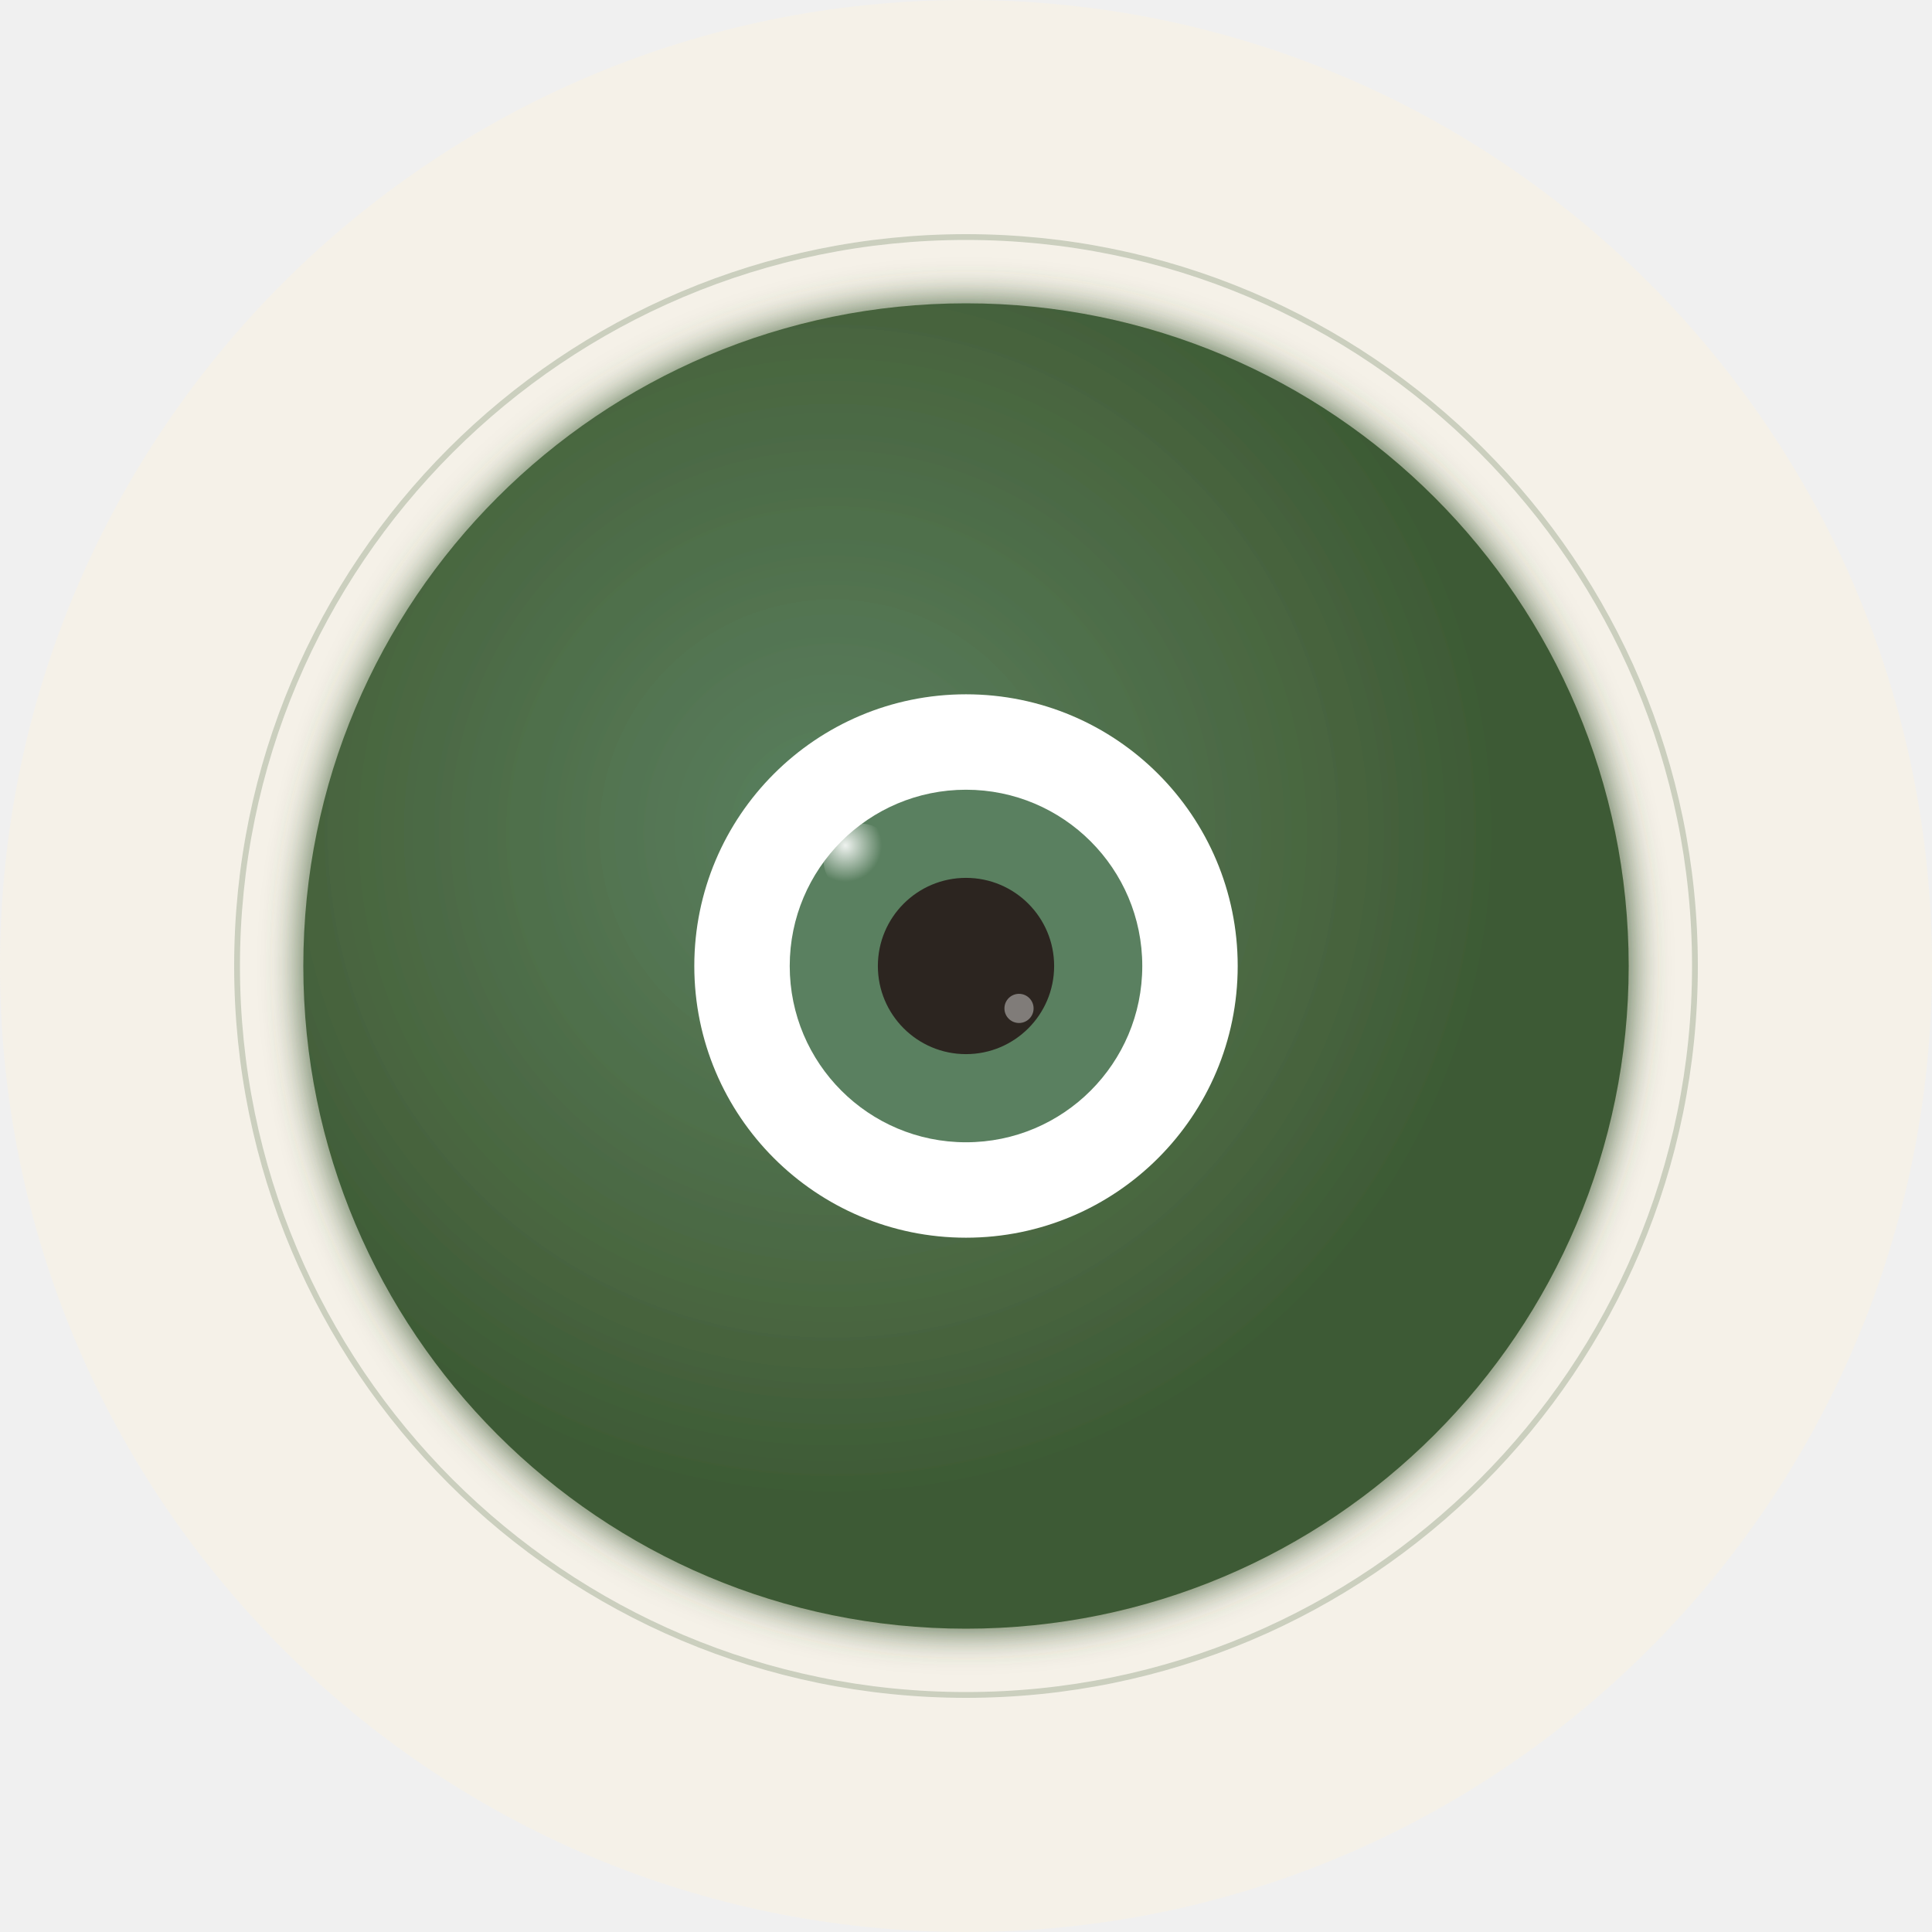
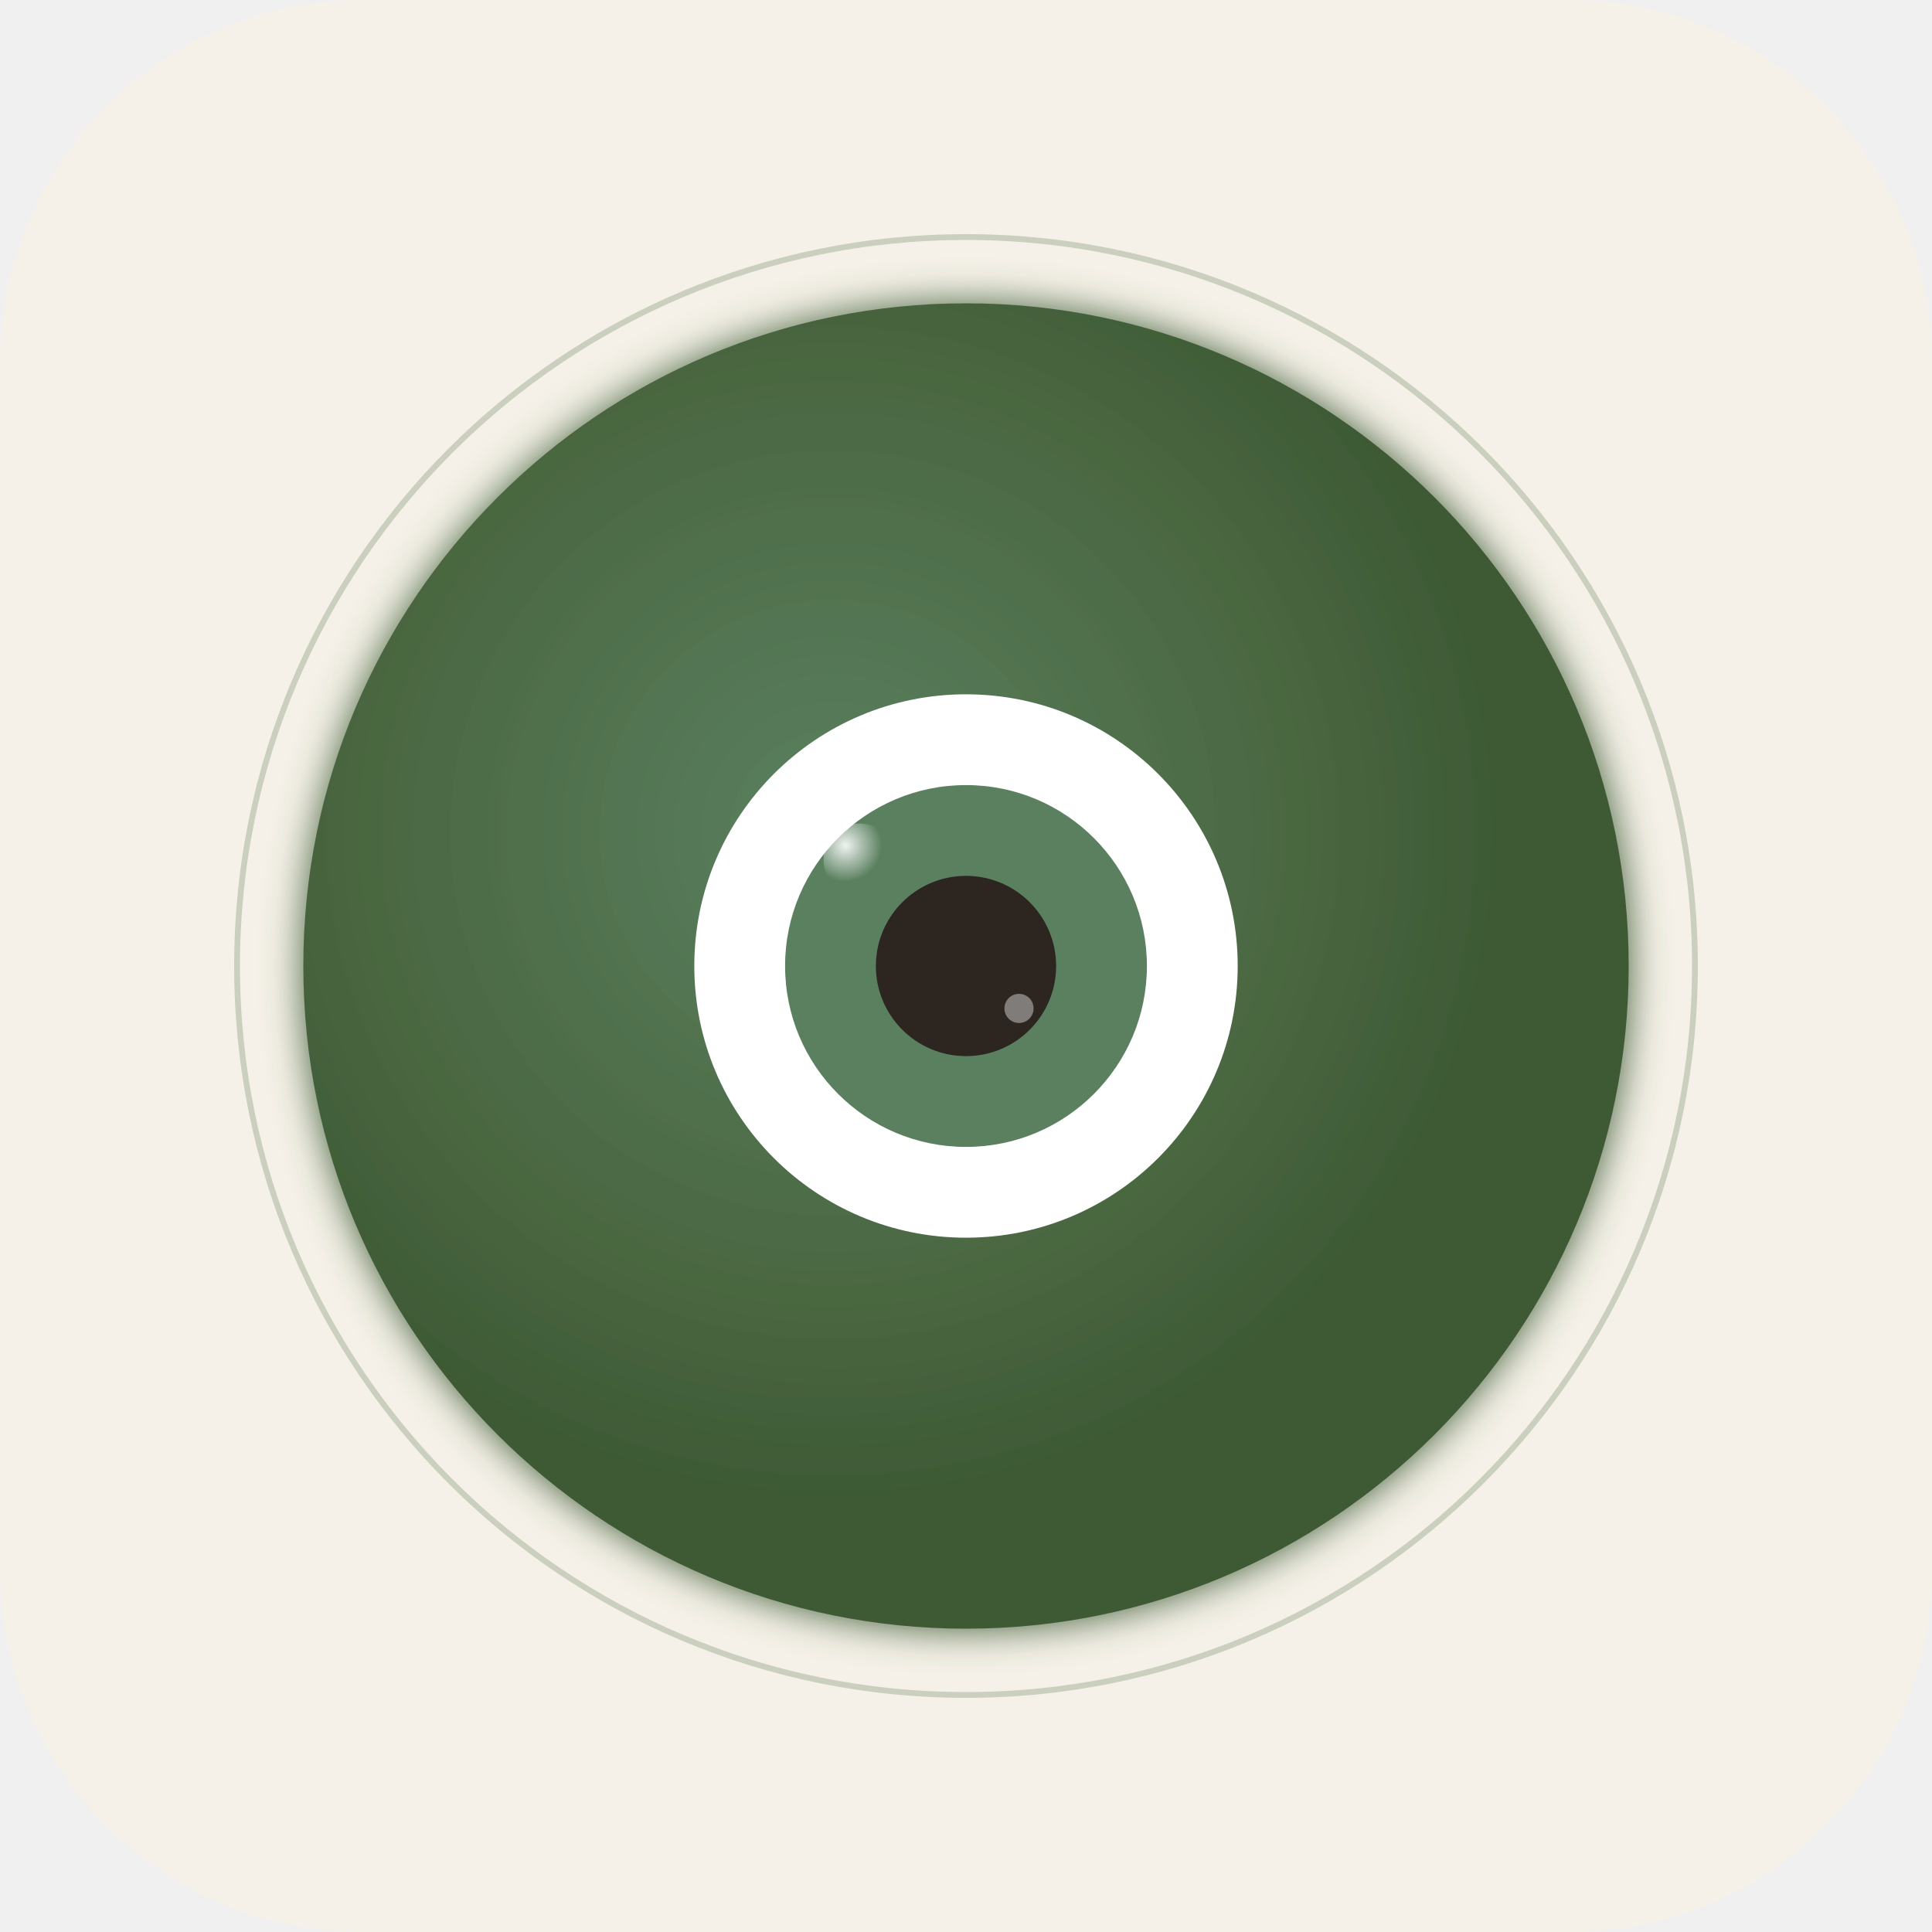
<svg xmlns="http://www.w3.org/2000/svg" viewBox="0 0 512 512" width="512" height="512">
  <defs>
    <radialGradient id="stoneGrad512" cx="40%" cy="40%">
      <stop offset="0%" stop-color="#5a8060" />
      <stop offset="70%" stop-color="#4a6741" />
      <stop offset="100%" stop-color="#3d5a35" />
    </radialGradient>
    <radialGradient id="catchlightGrad512" cx="30%" cy="30%">
      <stop offset="0%" stop-color="white" stop-opacity="0.9" />
      <stop offset="100%" stop-color="white" stop-opacity="0" />
    </radialGradient>
    <filter id="glowFilter512" x="-50%" y="-50%" width="200%" height="200%">
      <feGaussianBlur stdDeviation="5.12" result="blur" />
      <feComposite in="SourceGraphic" in2="blur" operator="over" />
    </filter>
  </defs>
-   <circle cx="256" cy="256" r="256" fill="#F5F1E8" />
+   <rect width="512" height="512" rx="96" fill="#F5F1E8" />
  <circle cx="256" cy="256" r="193.178" fill="none" stroke="#4a6741" stroke-width="1.536" opacity="0.25" />
  <circle cx="256" cy="256" r="175.616" fill="url(#stoneGrad512)" filter="url(#glowFilter512)" />
  <circle cx="256" cy="256" r="72.003" fill="white" />
-   <circle cx="256" cy="256" r="46.714" fill="#5a8060" />
-   <circle cx="256" cy="256" r="23.357" fill="#2c2520" />
+   <circle cx="256" cy="256" r="47.943" fill="#5a8060" />
+   <circle cx="256" cy="256" r="23.884" fill="#2c2520" />
  <circle cx="227.901" cy="227.901" r="9.659" fill="url(#catchlightGrad512)" />
  <circle cx="270.049" cy="267.239" r="3.864" fill="white" opacity="0.4" />
</svg>
